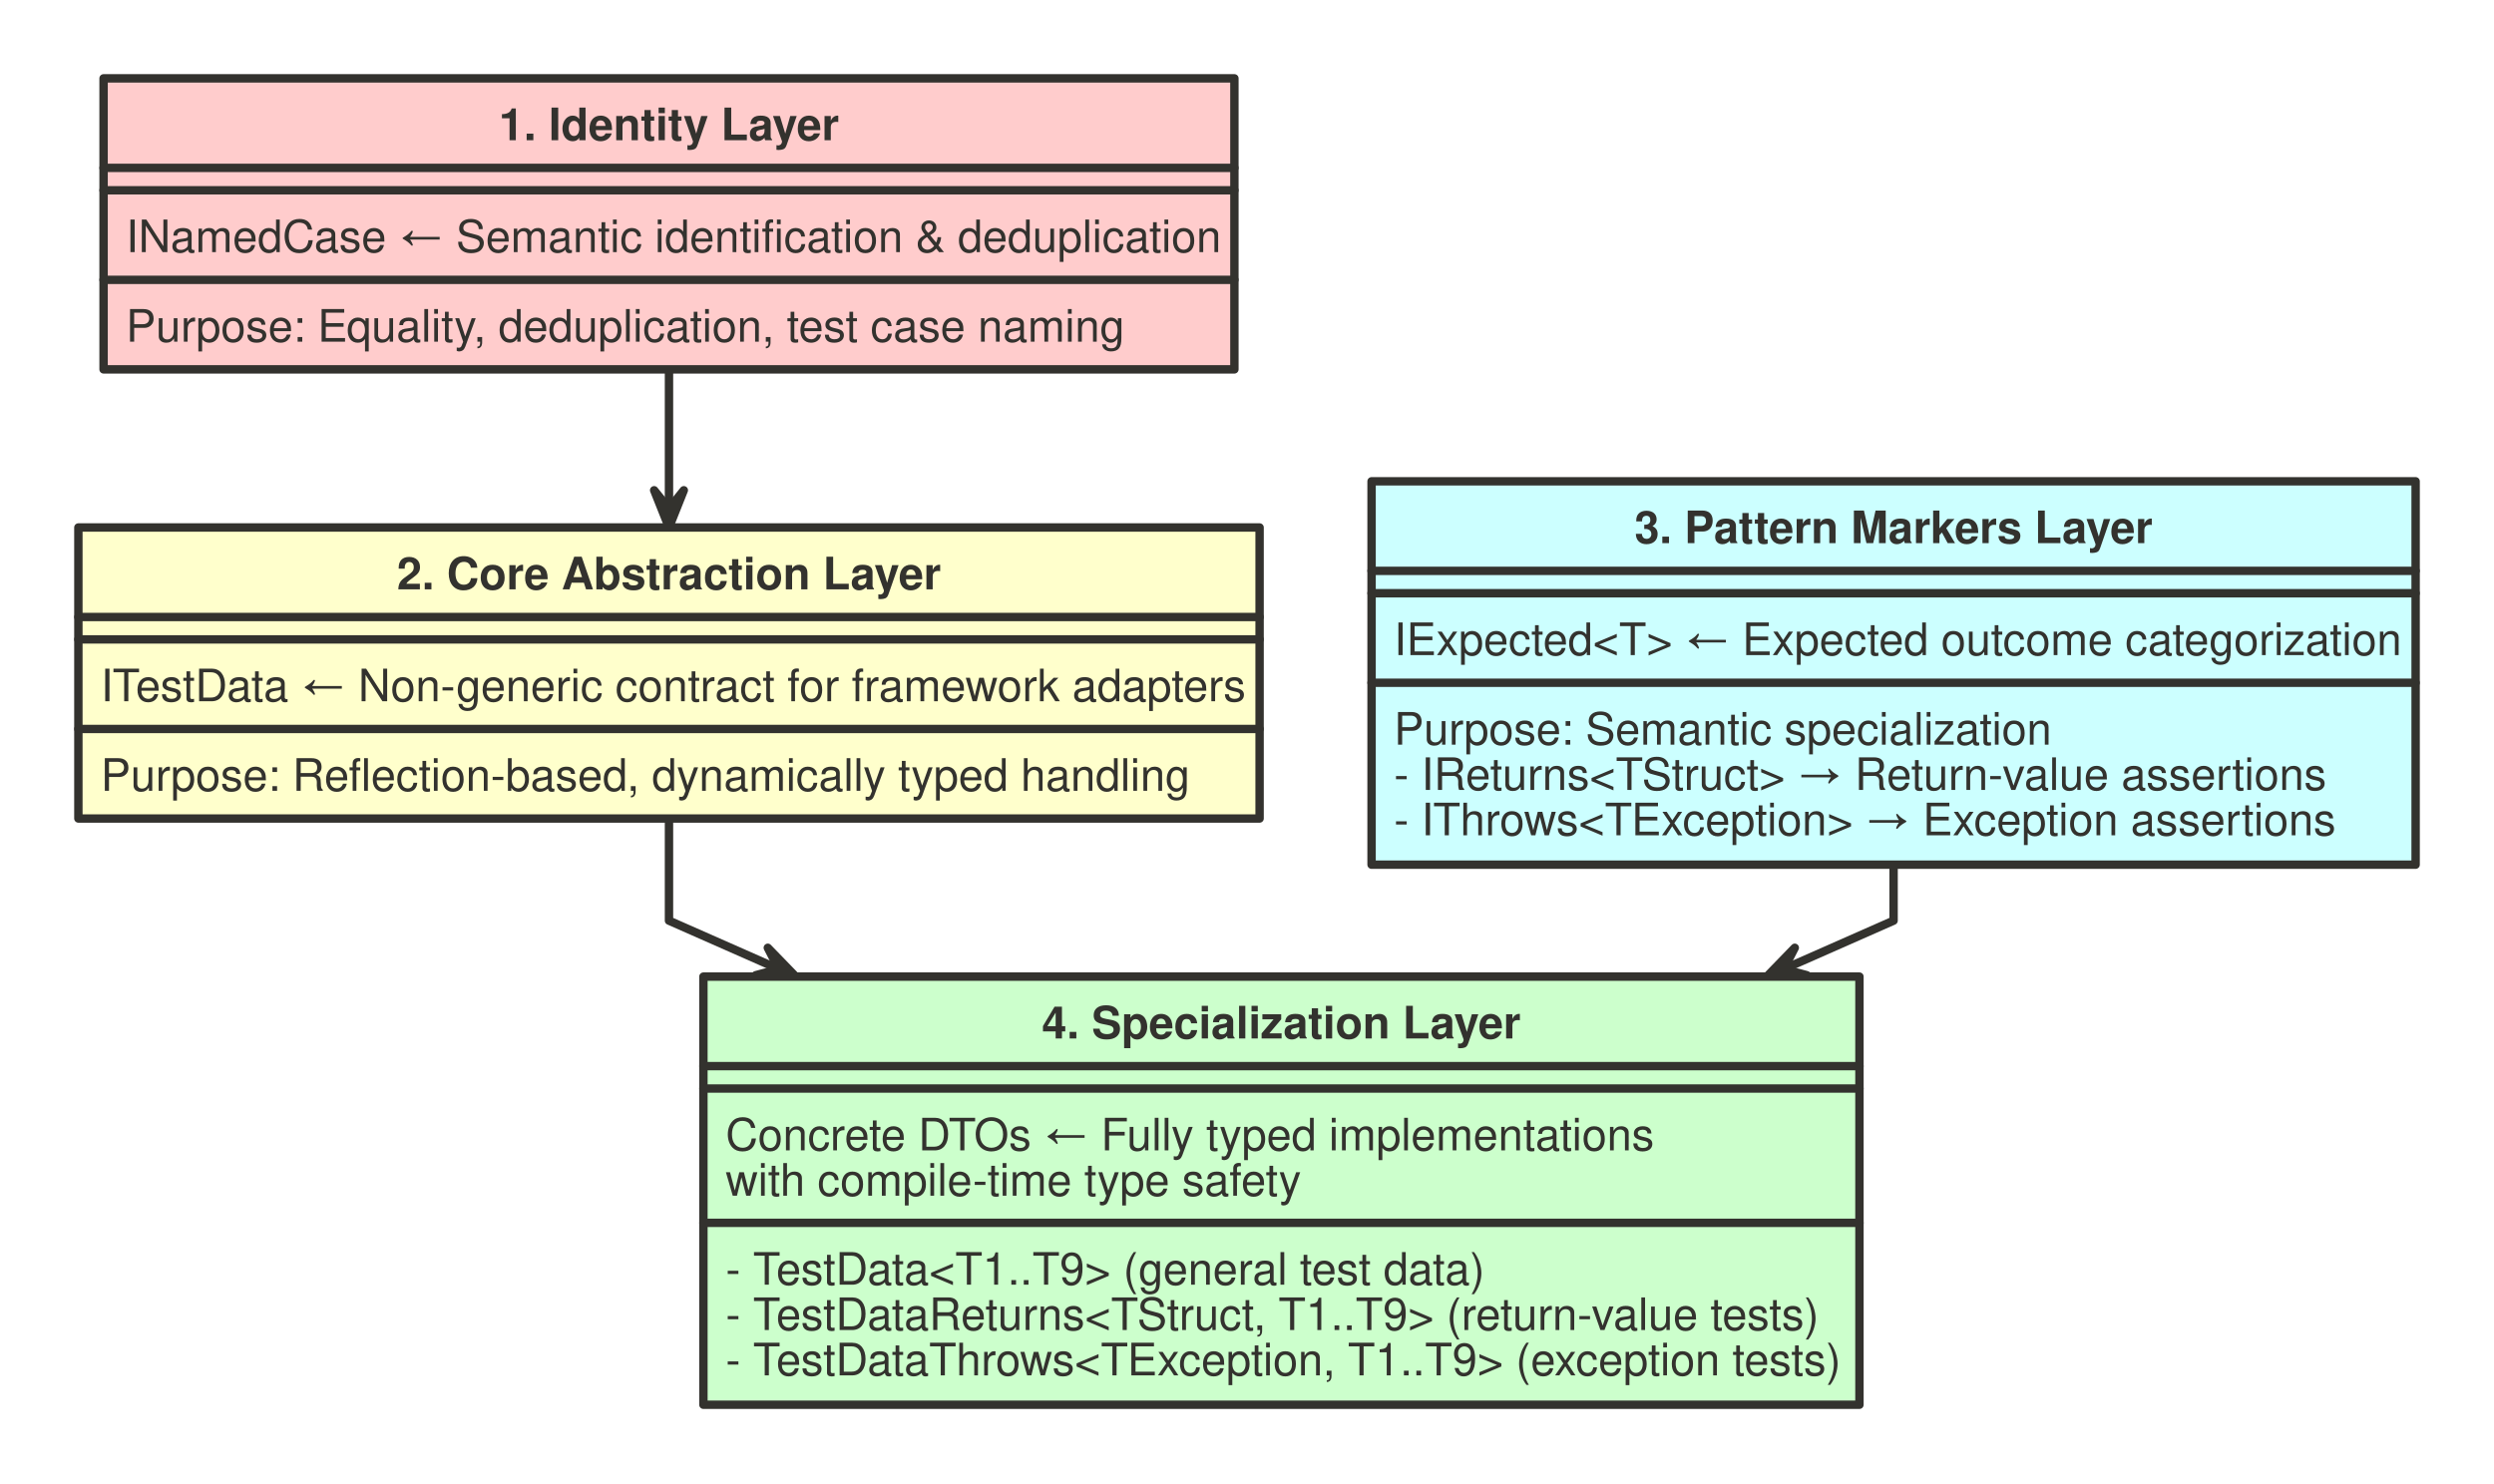
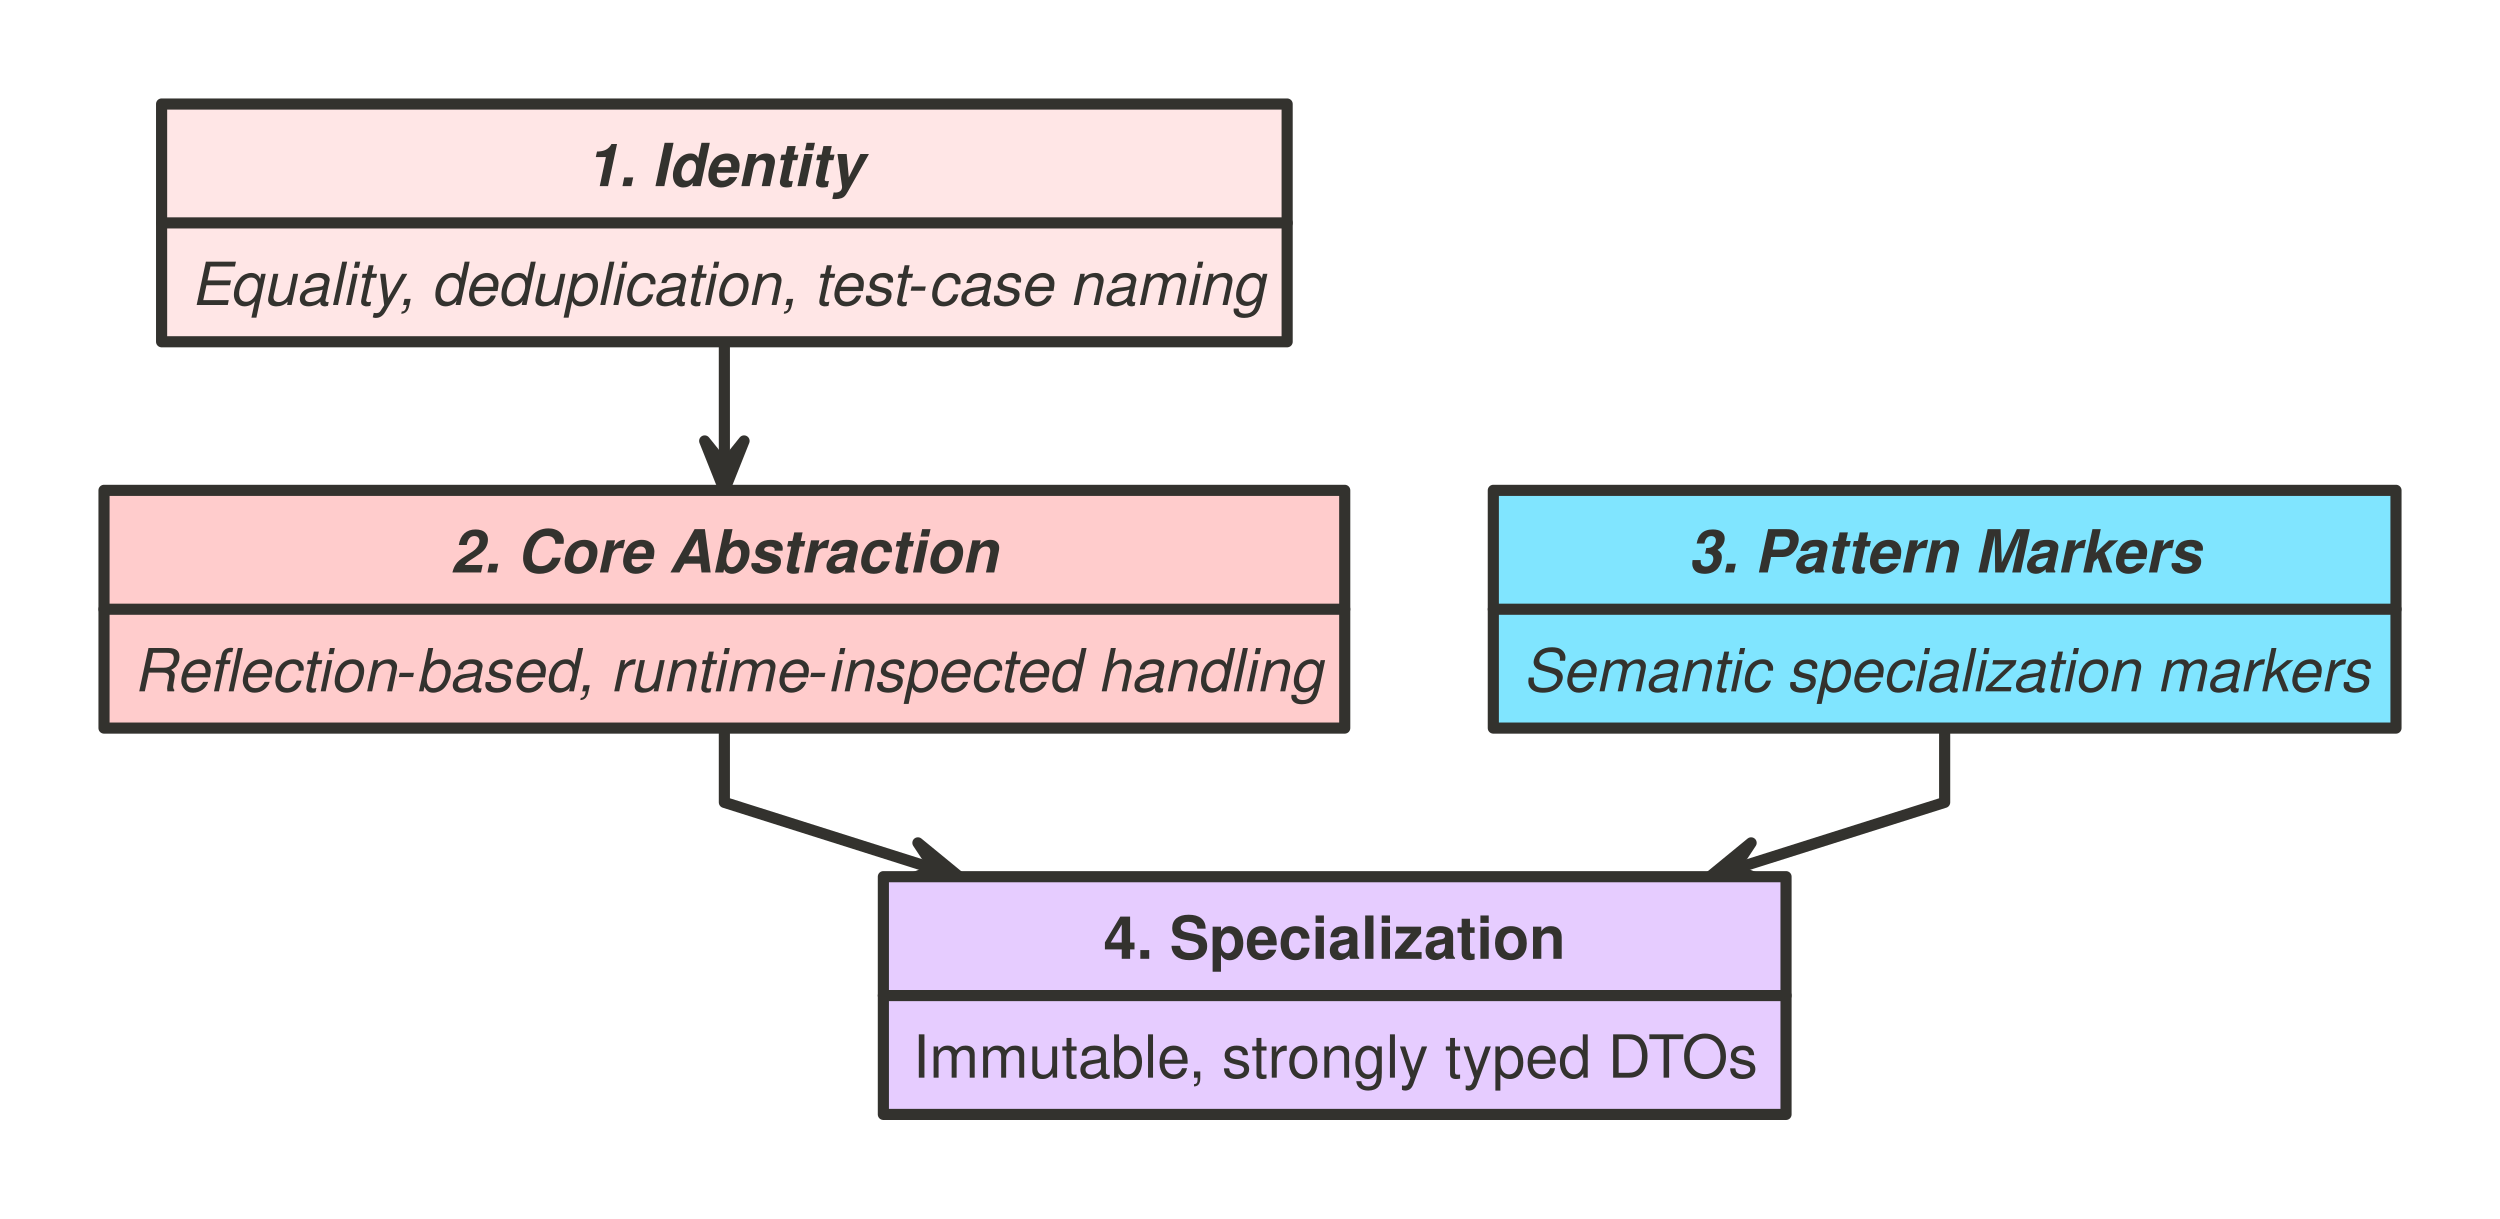
- <svg xmlns="http://www.w3.org/2000/svg" version="1.1" baseProfile="full" width="891.0" height="530.0" viewBox="0 0 891 530">
+ <svg xmlns="http://www.w3.org/2000/svg" version="1.1" baseProfile="full" width="673.0" height="328.0" viewBox="0 0 673 328">
  <g stroke-width="1.0" text-align="left" font="12pt Helvetica, Arial, sans-serif" font-size="12pt" font-family="Helvetica" font-weight="normal" font-style="normal">
    <g font-family="Helvetica" font-size="12pt" font-weight="bold" font-style="normal" stroke-width="3.0" stroke-linejoin="round" stroke-linecap="round" stroke="#33322E">
      <g stroke="transparent" fill="transparent">
-         <rect x="0.0" y="0.0" height="530.0" width="891.0" stroke="none" />
+         <rect x="0.0" y="0.0" height="328.0" width="673.0" stroke="none" />
      </g>
      <g transform="translate(8, 8)" fill="#33322E">
        <g transform="translate(20, 20)" fill="#33322E" font-family="Helvetica" font-size="12pt" font-weight="normal" font-style="normal">
-           <path d="M211.0 104.0 L211 124 L211 153.833 L211.0 153.8 " fill="none" />
-           <path d="M205.7 147.2 L211.0 153.8 L216.3 147.2 L211.0 160.5 Z" />
-           <path d="M211.0 264.5 L211 301 L250.237 318.309 L250.2 318.3 " fill="none" />
-           <path d="M242.0 320.5 L250.2 318.3 L246.3 310.7 L256.3 321.0 Z" />
-           <path d="M648.5 281.0 L648.5 301 L609.263 318.309 L609.3 318.3 " fill="none" />
-           <path d="M613.2 310.7 L609.3 318.3 L617.5 320.5 L603.2 321.0 Z" />
-           <g data-name="1. Identity Layer">
-             <g fill="#ffcccc" stroke="#33322E" data-name="1. Identity Layer">
-               <rect x="9.0" y="0.0" height="104.0" width="404.0" data-name="1. Identity Layer" />
-               <path d="M9.0 32.0 L413.0 32.0" fill="none" data-name="1. Identity Layer" />
-               <path d="M9.0 40.0 L413.0 40.0" fill="none" data-name="1. Identity Layer" />
-               <path d="M9.0 72.0 L413.0 72.0" fill="none" data-name="1. Identity Layer" />
+           <path d="M167.0 64.0 L167 84 L167 97.333 L167.0 97.3 " fill="none" />
+           <path d="M161.7 90.7 L167.0 97.3 L172.3 90.7 L167.0 104.0 Z" />
+           <path d="M167.0 168.0 L167 188 L223.817 205.988 L223.8 206.0 " fill="none" />
+           <path d="M215.9 209.1 L223.8 206.0 L219.1 198.9 L230.2 208.0 Z" />
+           <path d="M495.5 168.0 L495.5 188 L438.683 205.988 L438.7 206.0 " fill="none" />
+           <path d="M443.4 198.9 L438.7 206.0 L446.6 209.1 L432.3 208.0 Z" />
+           <g data-name="1. Identity">
+             <g fill="#ffe6e6" stroke="#33322E" data-name="1. Identity">
+               <rect x="15.5" y="0.0" height="64.0" width="303.0" data-name="1. Identity" />
+               <path d="M15.5 32.0 L318.5 32.0" fill="none" data-name="1. Identity" />
            </g>
-             <g transform="translate(9, 0)" font-family="Helvetica" font-size="12pt" font-weight="bold" font-style="normal" data-name="1. Identity Layer" data-compartment="0">
-               <g transform="translate(8, 8)" fill="#33322E" text-align="center" data-name="1. Identity Layer" data-compartment="0">
-                 <text x="194.0" y="14.1" stroke="none" text-anchor="middle" data-name="1. Identity Layer" data-compartment="0">1. Identity Layer</text>
+             <g transform="translate(15.5, 0)" font-family="Helvetica" font-size="12pt" font-weight="bold" font-style="italic" data-name="1. Identity" data-compartment="0">
+               <g transform="translate(8, 8)" fill="#33322E" text-align="center" data-name="1. Identity" data-compartment="0">
+                 <text x="143.5" y="14.1" stroke="none" text-anchor="middle" data-name="1. Identity" data-compartment="0">1. Identity</text>
              </g>
            </g>
-             <g transform="translate(9, 32)" font-family="Helvetica" font-size="12pt" font-weight="normal" font-style="normal" data-name="1. Identity Layer" data-compartment="1">
-               <g transform="translate(8, 8)" fill="#33322E" data-name="1. Identity Layer" data-compartment="1">
- 								
- 							</g>
-             </g>
-             <g transform="translate(9, 40)" font-family="Helvetica" font-size="12pt" font-weight="normal" font-style="normal" data-name="1. Identity Layer" data-compartment="2">
-               <g transform="translate(8, 8)" fill="#33322E" text-align="left" data-name="1. Identity Layer" data-compartment="2">
-                 <text x="0.0" y="14.1" stroke="none" data-name="1. Identity Layer" data-compartment="2">INamedCase ← Semantic identification &amp; deduplication</text>
-               </g>
-             </g>
-             <g transform="translate(9, 72)" font-family="Helvetica" font-size="12pt" font-weight="normal" font-style="normal" data-name="1. Identity Layer" data-compartment="3">
-               <g transform="translate(8, 8)" fill="#33322E" text-align="left" data-name="1. Identity Layer" data-compartment="3">
-                 <text x="0.0" y="14.1" stroke="none" data-name="1. Identity Layer" data-compartment="3">Purpose: Equality, deduplication, test case naming</text>
+             <g transform="translate(15.5, 32)" font-family="Helvetica" font-size="12pt" font-weight="normal" font-style="italic" data-name="1. Identity" data-compartment="1">
+               <g transform="translate(8, 8)" fill="#33322E" text-align="left" data-name="1. Identity" data-compartment="1">
+                 <text x="0.0" y="14.1" stroke="none" data-name="1. Identity" data-compartment="1">Equality, deduplication, test‑case naming</text>
              </g>
            </g>
          </g>
-           <g data-name="2. Core Abstraction Layer">
-             <g fill="#ffffcc" stroke="#33322E" data-name="2. Core Abstraction Layer">
-               <rect x="0.0" y="160.5" height="104.0" width="422.0" data-name="2. Core Abstraction Layer" />
-               <path d="M0.0 192.5 L422.0 192.5" fill="none" data-name="2. Core Abstraction Layer" />
-               <path d="M0.0 200.5 L422.0 200.5" fill="none" data-name="2. Core Abstraction Layer" />
-               <path d="M0.0 232.5 L422.0 232.5" fill="none" data-name="2. Core Abstraction Layer" />
+           <g data-name="2. Core Abstraction">
+             <g fill="#ffcccc" stroke="#33322E" data-name="2. Core Abstraction">
+               <rect x="0.0" y="104.0" height="64.0" width="334.0" data-name="2. Core Abstraction" />
+               <path d="M0.0 136.0 L334.0 136.0" fill="none" data-name="2. Core Abstraction" />
            </g>
-             <g transform="translate(0, 160.5)" font-family="Helvetica" font-size="12pt" font-weight="bold" font-style="normal" data-name="2. Core Abstraction Layer" data-compartment="0">
-               <g transform="translate(8, 8)" fill="#33322E" text-align="center" data-name="2. Core Abstraction Layer" data-compartment="0">
-                 <text x="203.0" y="14.1" stroke="none" text-anchor="middle" data-name="2. Core Abstraction Layer" data-compartment="0">2. Core Abstraction Layer</text>
+             <g transform="translate(0, 104)" font-family="Helvetica" font-size="12pt" font-weight="bold" font-style="italic" data-name="2. Core Abstraction" data-compartment="0">
+               <g transform="translate(8, 8)" fill="#33322E" text-align="center" data-name="2. Core Abstraction" data-compartment="0">
+                 <text x="159.0" y="14.1" stroke="none" text-anchor="middle" data-name="2. Core Abstraction" data-compartment="0">2. Core Abstraction</text>
              </g>
            </g>
-             <g transform="translate(0, 192.5)" font-family="Helvetica" font-size="12pt" font-weight="normal" font-style="normal" data-name="2. Core Abstraction Layer" data-compartment="1">
-               <g transform="translate(8, 8)" fill="#33322E" data-name="2. Core Abstraction Layer" data-compartment="1">
- 								
- 							</g>
-             </g>
-             <g transform="translate(0, 200.5)" font-family="Helvetica" font-size="12pt" font-weight="normal" font-style="normal" data-name="2. Core Abstraction Layer" data-compartment="2">
-               <g transform="translate(8, 8)" fill="#33322E" text-align="left" data-name="2. Core Abstraction Layer" data-compartment="2">
-                 <text x="0.0" y="14.1" stroke="none" data-name="2. Core Abstraction Layer" data-compartment="2">ITestData ← Non-generic contract for framework adapters</text>
-               </g>
-             </g>
-             <g transform="translate(0, 232.5)" font-family="Helvetica" font-size="12pt" font-weight="normal" font-style="normal" data-name="2. Core Abstraction Layer" data-compartment="3">
-               <g transform="translate(8, 8)" fill="#33322E" text-align="left" data-name="2. Core Abstraction Layer" data-compartment="3">
-                 <text x="0.0" y="14.1" stroke="none" data-name="2. Core Abstraction Layer" data-compartment="3">Purpose: Reflection-based, dynamically typed handling</text>
+             <g transform="translate(0, 136)" font-family="Helvetica" font-size="12pt" font-weight="normal" font-style="italic" data-name="2. Core Abstraction" data-compartment="1">
+               <g transform="translate(8, 8)" fill="#33322E" text-align="left" data-name="2. Core Abstraction" data-compartment="1">
+                 <text x="0.0" y="14.1" stroke="none" data-name="2. Core Abstraction" data-compartment="1">Reflection‑based, runtime‑inspected handling</text>
              </g>
            </g>
          </g>
-           <g data-name="3. Pattern Markers Layer">
-             <g fill="#ccffff" stroke="#33322E" data-name="3. Pattern Markers Layer">
-               <rect x="462.0" y="144.0" height="137.0" width="373.0" data-name="3. Pattern Markers Layer" />
-               <path d="M462.0 176.0 L835.0 176.0" fill="none" data-name="3. Pattern Markers Layer" />
-               <path d="M462.0 184.0 L835.0 184.0" fill="none" data-name="3. Pattern Markers Layer" />
-               <path d="M462.0 216.0 L835.0 216.0" fill="none" data-name="3. Pattern Markers Layer" />
+           <g data-name="3. Pattern Markers">
+             <g fill="#80e5ff" stroke="#33322E" data-name="3. Pattern Markers">
+               <rect x="374.0" y="104.0" height="64.0" width="243.0" data-name="3. Pattern Markers" />
+               <path d="M374.0 136.0 L617.0 136.0" fill="none" data-name="3. Pattern Markers" />
            </g>
-             <g transform="translate(462, 144)" font-family="Helvetica" font-size="12pt" font-weight="bold" font-style="normal" data-name="3. Pattern Markers Layer" data-compartment="0">
-               <g transform="translate(8, 8)" fill="#33322E" text-align="center" data-name="3. Pattern Markers Layer" data-compartment="0">
-                 <text x="178.5" y="14.1" stroke="none" text-anchor="middle" data-name="3. Pattern Markers Layer" data-compartment="0">3. Pattern Markers Layer</text>
+             <g transform="translate(374, 104)" font-family="Helvetica" font-size="12pt" font-weight="bold" font-style="italic" data-name="3. Pattern Markers" data-compartment="0">
+               <g transform="translate(8, 8)" fill="#33322E" text-align="center" data-name="3. Pattern Markers" data-compartment="0">
+                 <text x="113.5" y="14.1" stroke="none" text-anchor="middle" data-name="3. Pattern Markers" data-compartment="0">3. Pattern Markers</text>
              </g>
            </g>
-             <g transform="translate(462, 176)" font-family="Helvetica" font-size="12pt" font-weight="normal" font-style="normal" data-name="3. Pattern Markers Layer" data-compartment="1">
-               <g transform="translate(8, 8)" fill="#33322E" data-name="3. Pattern Markers Layer" data-compartment="1">
- 								
- 							</g>
-             </g>
-             <g transform="translate(462, 184)" font-family="Helvetica" font-size="12pt" font-weight="normal" font-style="normal" data-name="3. Pattern Markers Layer" data-compartment="2">
-               <g transform="translate(8, 8)" fill="#33322E" text-align="left" data-name="3. Pattern Markers Layer" data-compartment="2">
-                 <text x="0.0" y="14.1" stroke="none" data-name="3. Pattern Markers Layer" data-compartment="2">IExpected&lt;T&gt; ← Expected outcome categorization</text>
-               </g>
-             </g>
-             <g transform="translate(462, 216)" font-family="Helvetica" font-size="12pt" font-weight="normal" font-style="normal" data-name="3. Pattern Markers Layer" data-compartment="3">
-               <g transform="translate(8, 8)" fill="#33322E" text-align="left" data-name="3. Pattern Markers Layer" data-compartment="3">
-                 <text x="0.0" y="14.1" stroke="none" data-name="3. Pattern Markers Layer" data-compartment="3">Purpose: Semantic specialization</text>
-                 <text x="0.0" y="30.3" stroke="none" data-name="3. Pattern Markers Layer" data-compartment="3">- IReturns&lt;TStruct&gt; → Return-value assertions</text>
-                 <text x="0.0" y="46.5" stroke="none" data-name="3. Pattern Markers Layer" data-compartment="3">- IThrows&lt;TException&gt; → Exception assertions</text>
+             <g transform="translate(374, 136)" font-family="Helvetica" font-size="12pt" font-weight="normal" font-style="italic" data-name="3. Pattern Markers" data-compartment="1">
+               <g transform="translate(8, 8)" fill="#33322E" text-align="left" data-name="3. Pattern Markers" data-compartment="1">
+                 <text x="0.0" y="14.1" stroke="none" data-name="3. Pattern Markers" data-compartment="1">Semantic specialization markers</text>
              </g>
            </g>
          </g>
-           <g data-name="4. Specialization Layer">
-             <g fill="#ccffcc" stroke="#33322E" data-name="4. Specialization Layer">
-               <rect x="223.3" y="321.0" height="153.0" width="413.0" data-name="4. Specialization Layer" />
-               <path d="M223.3 353.0 L636.3 353.0" fill="none" data-name="4. Specialization Layer" />
-               <path d="M223.3 361.0 L636.3 361.0" fill="none" data-name="4. Specialization Layer" />
-               <path d="M223.3 409.0 L636.3 409.0" fill="none" data-name="4. Specialization Layer" />
+           <g data-name="4. Specialization">
+             <g fill="#e6ccff" stroke="#33322E" data-name="4. Specialization">
+               <rect x="209.8" y="208.0" height="64.0" width="243.0" data-name="4. Specialization" />
+               <path d="M209.8 240.0 L452.8 240.0" fill="none" data-name="4. Specialization" />
            </g>
-             <g transform="translate(223.25, 321)" font-family="Helvetica" font-size="12pt" font-weight="bold" font-style="normal" data-name="4. Specialization Layer" data-compartment="0">
-               <g transform="translate(8, 8)" fill="#33322E" text-align="center" data-name="4. Specialization Layer" data-compartment="0">
-                 <text x="198.5" y="14.1" stroke="none" text-anchor="middle" data-name="4. Specialization Layer" data-compartment="0">4. Specialization Layer</text>
+             <g transform="translate(209.75, 208)" font-family="Helvetica" font-size="12pt" font-weight="bold" font-style="normal" data-name="4. Specialization" data-compartment="0">
+               <g transform="translate(8, 8)" fill="#33322E" text-align="center" data-name="4. Specialization" data-compartment="0">
+                 <text x="113.5" y="14.1" stroke="none" text-anchor="middle" data-name="4. Specialization" data-compartment="0">4. Specialization</text>
              </g>
            </g>
-             <g transform="translate(223.25, 353)" font-family="Helvetica" font-size="12pt" font-weight="normal" font-style="normal" data-name="4. Specialization Layer" data-compartment="1">
-               <g transform="translate(8, 8)" fill="#33322E" data-name="4. Specialization Layer" data-compartment="1">
- 								
- 							</g>
-             </g>
-             <g transform="translate(223.25, 361)" font-family="Helvetica" font-size="12pt" font-weight="normal" font-style="normal" data-name="4. Specialization Layer" data-compartment="2">
-               <g transform="translate(8, 8)" fill="#33322E" text-align="left" data-name="4. Specialization Layer" data-compartment="2">
-                 <text x="0.0" y="14.1" stroke="none" data-name="4. Specialization Layer" data-compartment="2">Concrete DTOs ← Fully typed implementations</text>
-                 <text x="0.0" y="30.3" stroke="none" data-name="4. Specialization Layer" data-compartment="2">with compile-time type safety</text>
-               </g>
-             </g>
-             <g transform="translate(223.25, 409)" font-family="Helvetica" font-size="12pt" font-weight="normal" font-style="normal" data-name="4. Specialization Layer" data-compartment="3">
-               <g transform="translate(8, 8)" fill="#33322E" text-align="left" data-name="4. Specialization Layer" data-compartment="3">
-                 <text x="0.0" y="14.1" stroke="none" data-name="4. Specialization Layer" data-compartment="3">- TestData&lt;T1..T9&gt; (general test data)</text>
-                 <text x="0.0" y="30.3" stroke="none" data-name="4. Specialization Layer" data-compartment="3">- TestDataReturns&lt;TStruct, T1..T9&gt; (return-value tests)</text>
-                 <text x="0.0" y="46.5" stroke="none" data-name="4. Specialization Layer" data-compartment="3">- TestDataThrows&lt;TException, T1..T9&gt; (exception tests)</text>
+             <g transform="translate(209.75, 240)" font-family="Helvetica" font-size="12pt" font-weight="normal" font-style="normal" data-name="4. Specialization" data-compartment="1">
+               <g transform="translate(8, 8)" fill="#33322E" text-align="left" data-name="4. Specialization" data-compartment="1">
+                 <text x="0.0" y="14.1" stroke="none" data-name="4. Specialization" data-compartment="1">Immutable, strongly typed DTOs</text>
              </g>
            </g>
          </g>
        </g>
      </g>
    </g>
  </g>
</svg>
